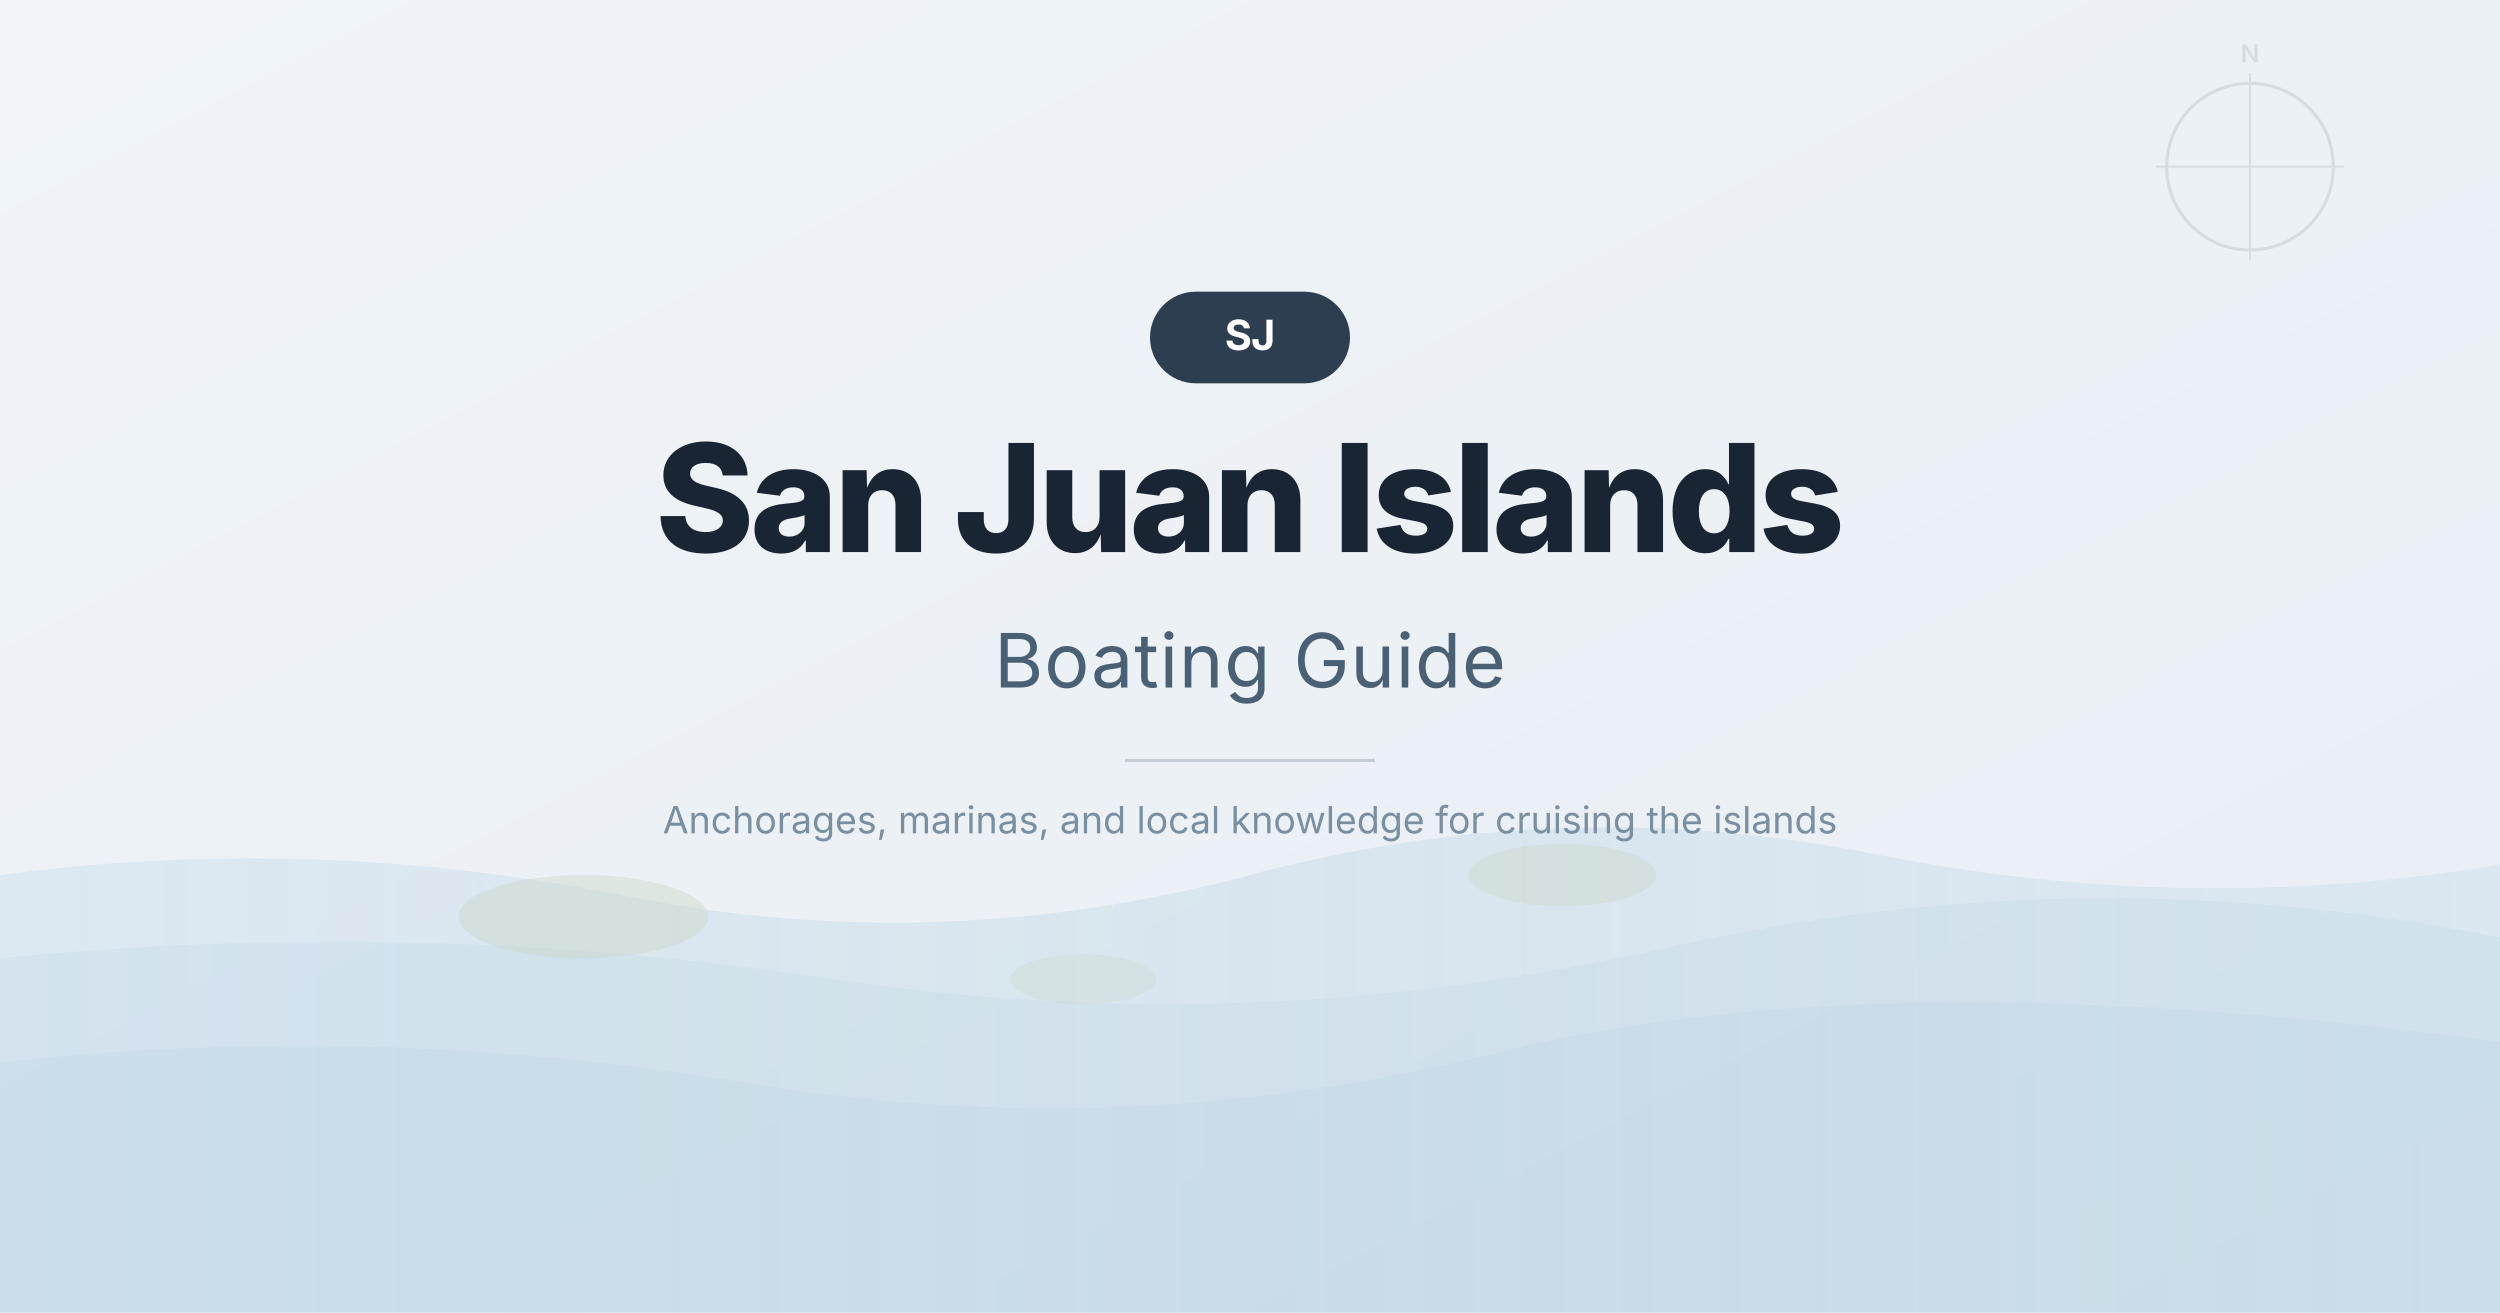
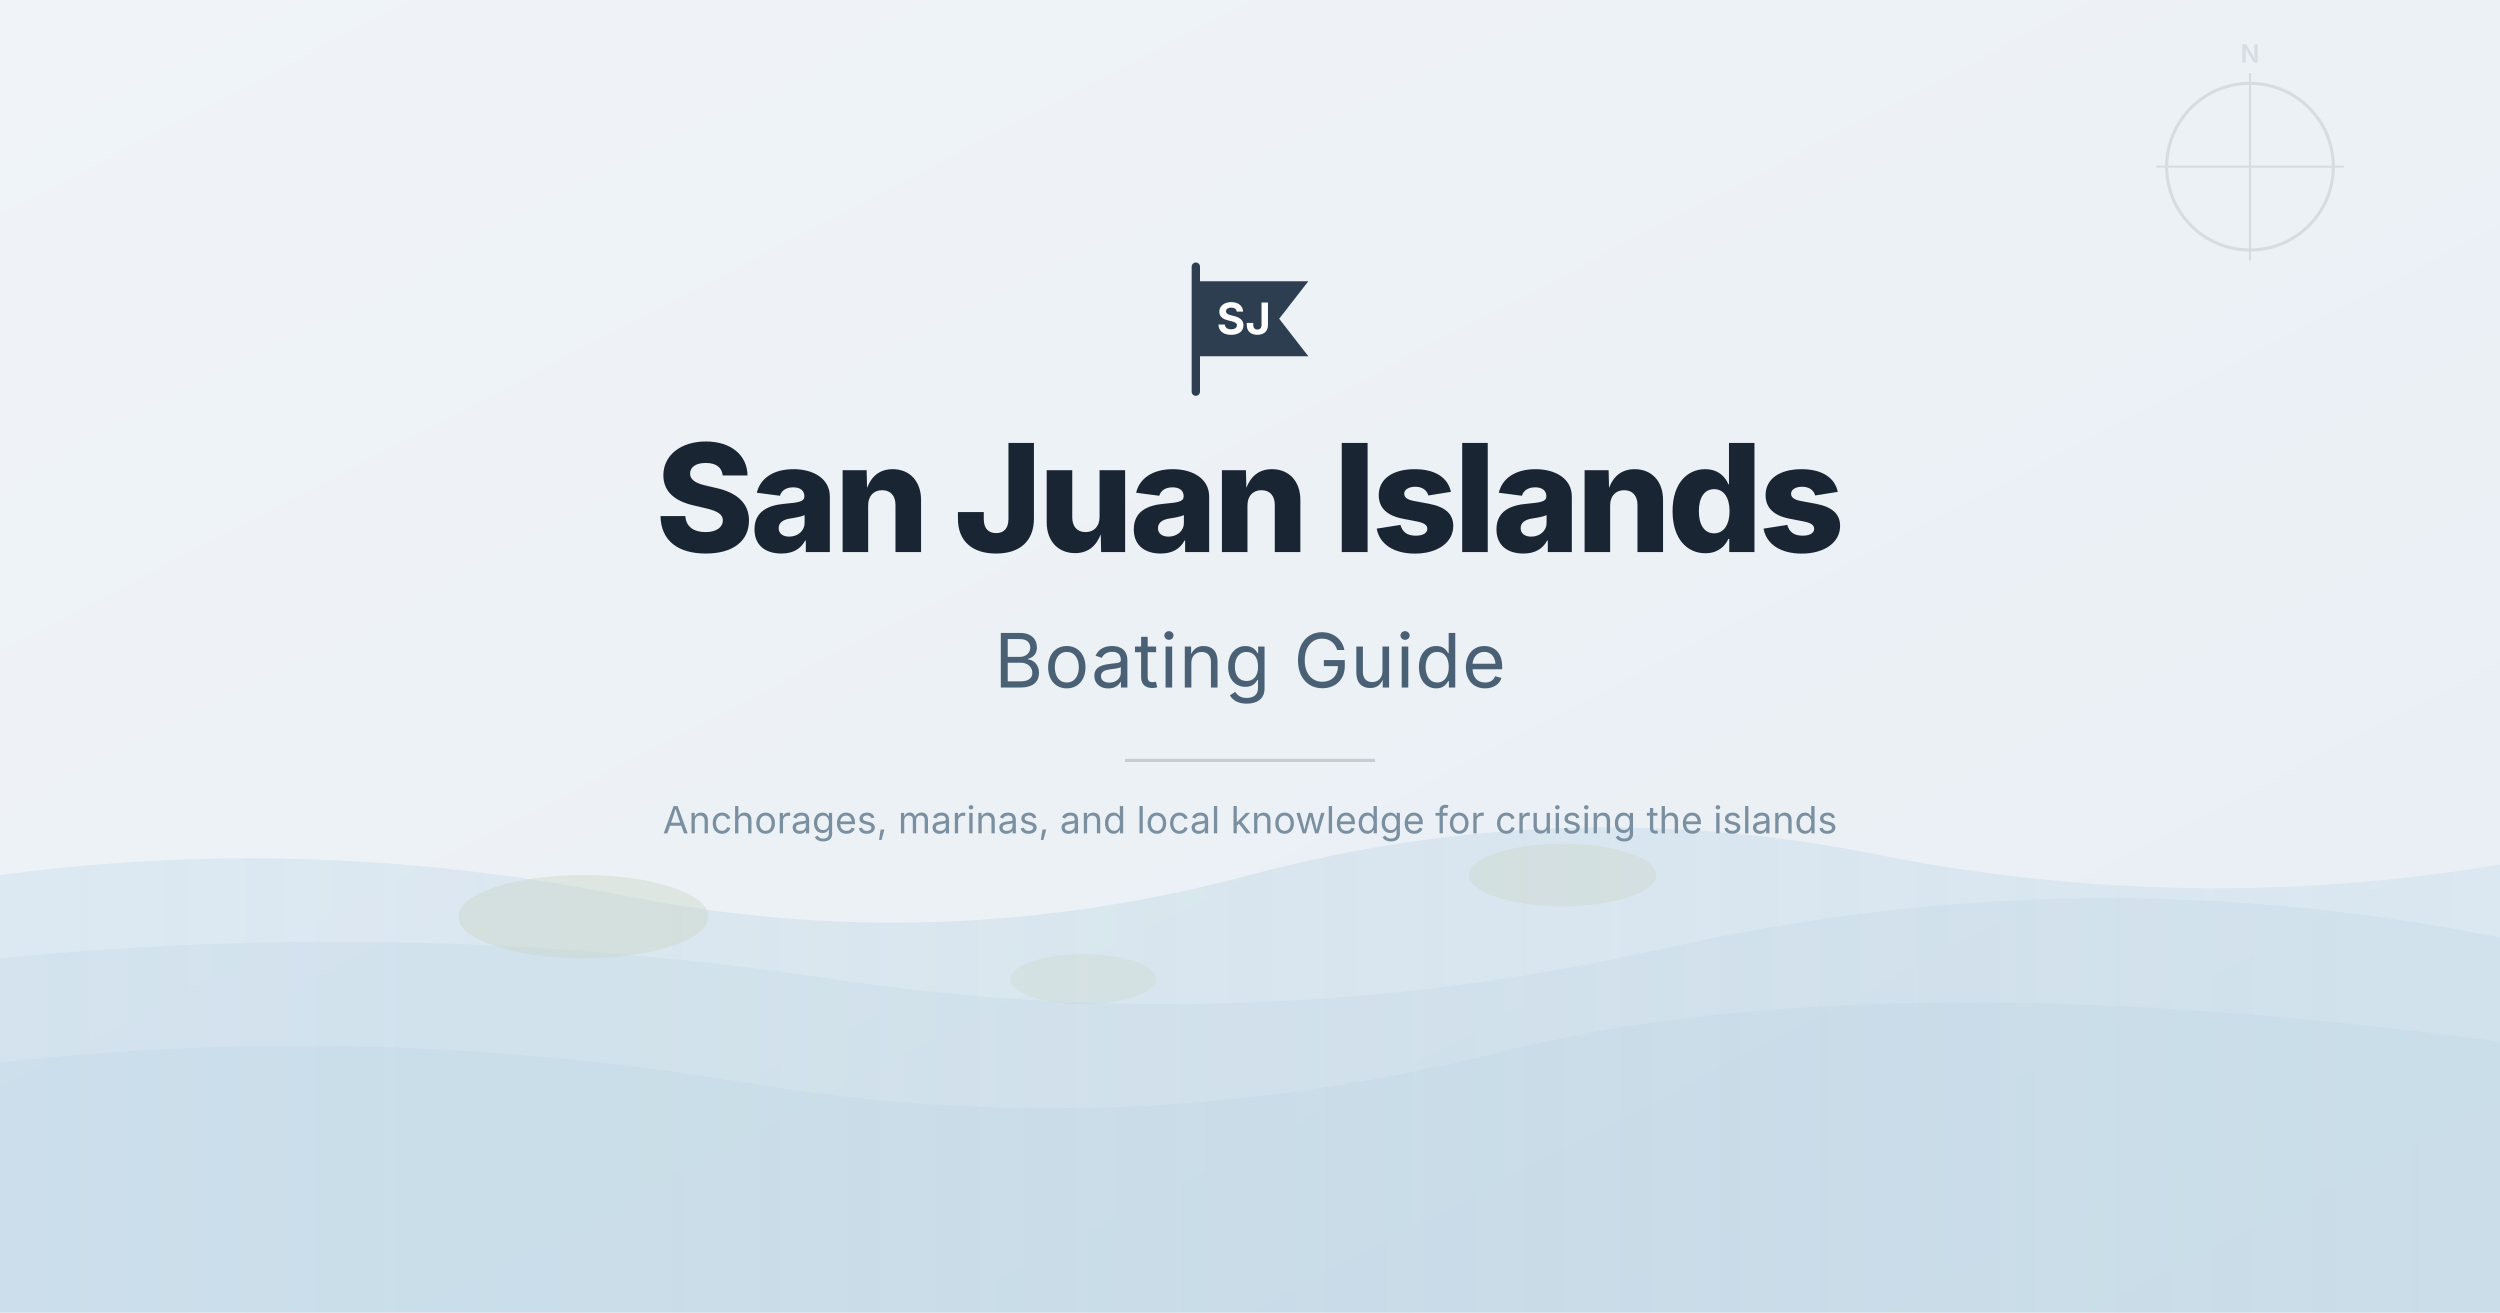
<svg xmlns="http://www.w3.org/2000/svg" width="1200" height="630" viewBox="0 0 1200 630">
  <defs>
    <linearGradient id="bg" x1="0" y1="0" x2="1" y2="1">
      <stop offset="0%" stop-color="#f0f4f8" />
      <stop offset="100%" stop-color="#e8eef4" />
    </linearGradient>
    <linearGradient id="water" x1="0" y1="0" x2="1" y2="0">
      <stop offset="0%" stop-color="#b8d4e8" stop-opacity="0.3" />
      <stop offset="50%" stop-color="#a3c4d9" stop-opacity="0.25" />
      <stop offset="100%" stop-color="#b8d4e8" stop-opacity="0.3" />
    </linearGradient>
  </defs>
  <rect width="1200" height="630" fill="url(#bg)" />
  <path d="M0 420 Q150 400 300 430 Q450 460 600 420 Q750 380 900 410 Q1050 440 1200 415 L1200 630 L0 630Z" fill="url(#water)" />
  <path d="M0 460 Q200 440 400 470 Q600 500 800 455 Q1000 410 1200 450 L1200 630 L0 630Z" fill="#a3c4d9" fill-opacity="0.15" />
  <path d="M0 510 Q180 490 360 520 Q540 550 720 505 Q900 460 1200 500 L1200 630 L0 630Z" fill="#8bb5cc" fill-opacity="0.1" />
  <ellipse cx="280" cy="440" rx="60" ry="20" fill="#c8d5c4" fill-opacity="0.4" />
  <ellipse cx="750" cy="420" rx="45" ry="15" fill="#c8d5c4" fill-opacity="0.35" />
  <ellipse cx="520" cy="470" rx="35" ry="12" fill="#c8d5c4" fill-opacity="0.3" />
  <g transform="translate(1080, 80)" opacity="0.12">
    <circle cx="0" cy="0" r="40" fill="none" stroke="#2c3e50" stroke-width="1.5" />
    <line x1="0" y1="-45" x2="0" y2="45" stroke="#2c3e50" stroke-width="1" />
    <line x1="-45" y1="0" x2="45" y2="0" stroke="#2c3e50" stroke-width="1" />
    <text x="0" y="-50" text-anchor="middle" font-family="system-ui,-apple-system,sans-serif" font-size="12" font-weight="600" fill="#2c3e50">N</text>
  </g>
-   <rect x="552" y="140" width="96" height="44" rx="22" fill="#2c3e50" />
-   <text x="600" y="168" text-anchor="middle" font-family="system-ui,-apple-system,sans-serif" font-size="20" font-weight="700" letter-spacing="-0.5" fill="#ffffff">SJ</text>
+   <g transform="translate(566, 126)">
+     <line x1="8" y1="2" x2="8" y2="62" stroke="#2c3e50" stroke-width="4" stroke-linecap="round" />
+     <path d="M8 9 L62 9 L48 27 L62 45 L8 45 Z" fill="#2c3e50" />
+     <text x="31" y="34.5" text-anchor="middle" font-family="system-ui,-apple-system,sans-serif" font-size="21" font-weight="700" fill="#ffffff">SJ</text>
+   </g>
  <text x="600" y="265" text-anchor="middle" font-family="system-ui,-apple-system,'Segoe UI',sans-serif" font-size="72" font-weight="800" letter-spacing="-2" fill="#1a2533">San Juan Islands</text>
  <text x="600" y="330" text-anchor="middle" font-family="system-ui,-apple-system,'Segoe UI',sans-serif" font-size="36" font-weight="400" letter-spacing="0.5" fill="#4a6175">Boating Guide</text>
  <line x1="540" y1="365" x2="660" y2="365" stroke="#2c3e50" stroke-width="1.5" stroke-opacity="0.2" />
  <text x="600" y="400" text-anchor="middle" font-family="system-ui,-apple-system,'Segoe UI',sans-serif" font-size="18" font-weight="400" fill="#7a8fa0">Anchorages, marinas, and local knowledge for cruising the islands</text>
</svg>
